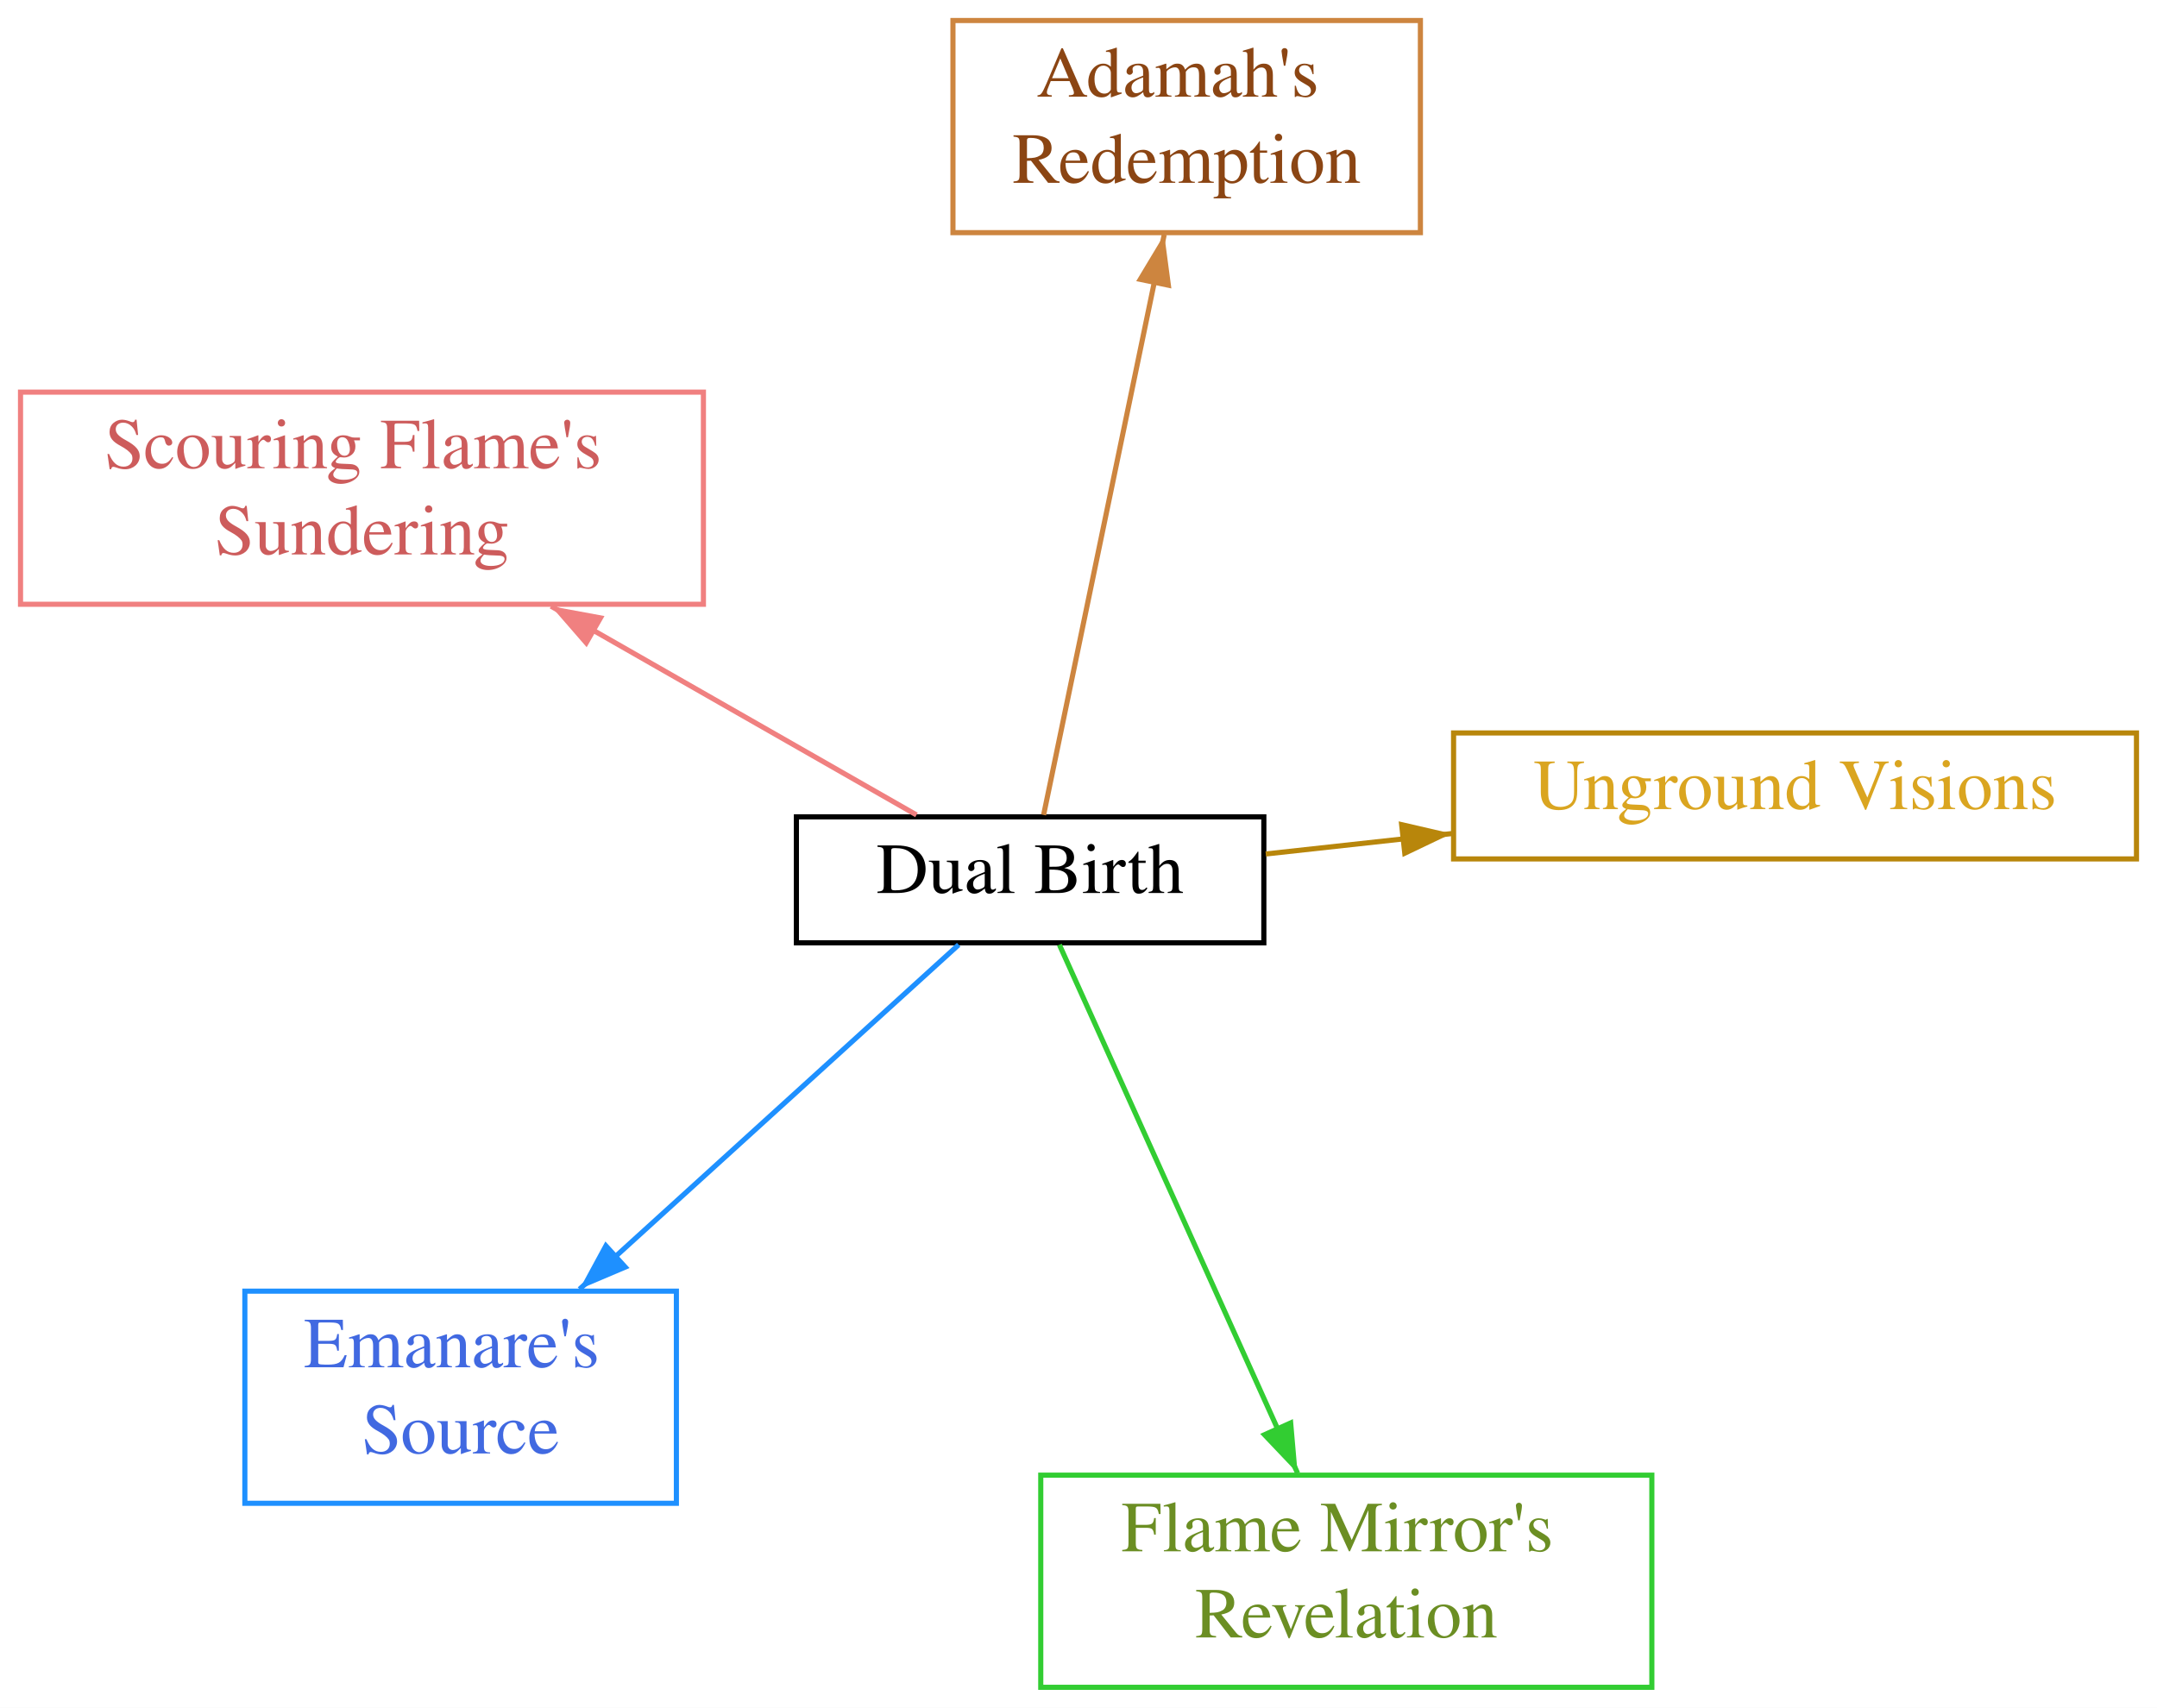
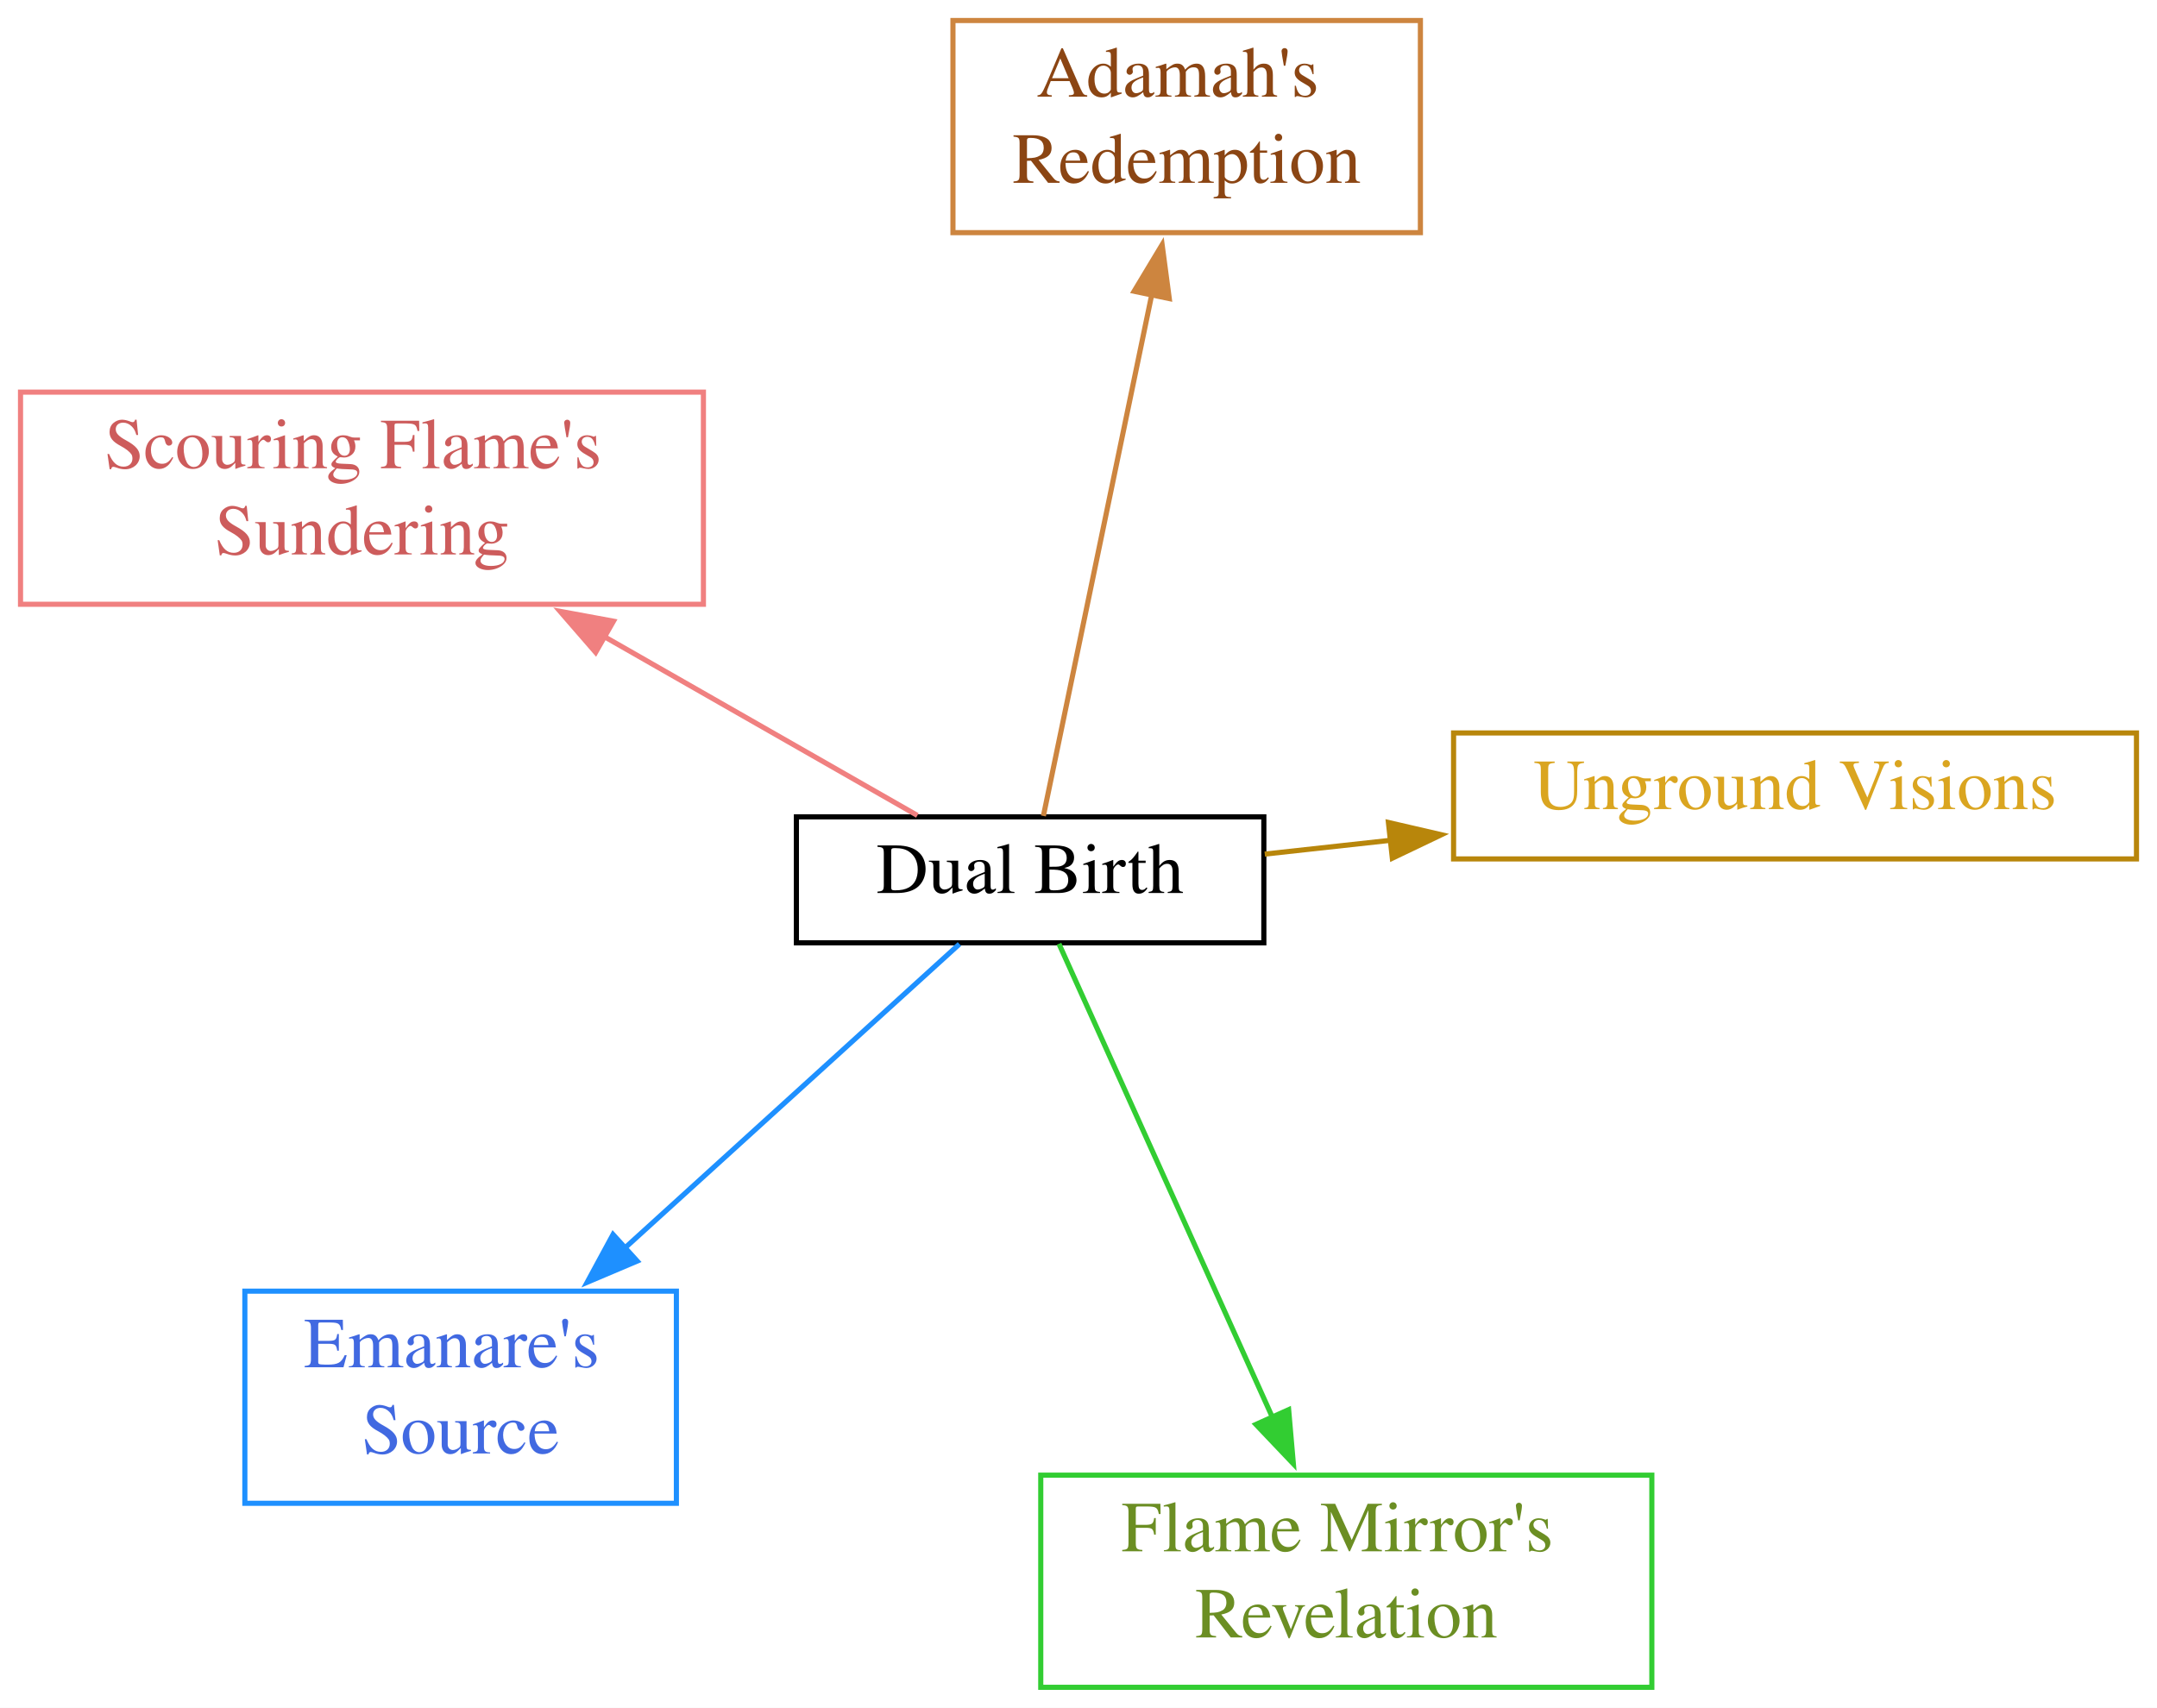
<svg xmlns="http://www.w3.org/2000/svg" width="420.469" height="332.975" viewBox="0 0 420.469 332.975">
  <g id="graph0" class="graph" transform="translate(200.8039,171.5426) scale(1.0)">
    <rect x="-200.804" y="-171.543" width="420.469" height="332.975" fill="white" />
-     <rect x="-45.56" y="-12.28" width="91.12" height="24.56" fill="none" stroke="black" />
-     <text x="0" y="0" text-anchor="middle" dominant-baseline="central" font-family="Times,serif" font-size="14">Dual Birth</text>
-     <rect x="-15.042" y="-167.543" width="91.12" height="41.36" fill="none" stroke="peru" />
-     <text x="30.518" y="-146.863" text-anchor="middle" dominant-baseline="central" fill="saddlebrown" font-family="Times,serif" font-size="14">
-       <tspan x="30.518" dy="-0.6em">Adamah's</tspan>
-       <tspan x="30.518" dy="1.2em">Redemption</tspan>
-     </text>
-     <rect x="82.545" y="-28.638" width="133.12" height="24.56" fill="none" stroke="darkgoldenrod" />
-     <text x="149.105" y="-16.358" text-anchor="middle" dominant-baseline="central" fill="goldenrod" font-family="Times,serif" font-size="14">Unground Visions</text>
-     <rect x="2.074" y="116.073" width="119.12" height="41.36" fill="none" stroke="limegreen" />
-     <text x="61.634" y="136.753" text-anchor="middle" dominant-baseline="central" fill="olivedrab" font-family="Times,serif" font-size="14">
-       <tspan x="61.634" dy="-0.6em">Flame Mirror's</tspan>
-       <tspan x="61.634" dy="1.2em">Revelation</tspan>
-     </text>
-     <rect x="-153.074" y="80.196" width="84.12" height="41.36" fill="none" stroke="dodgerblue" />
-     <text x="-111.014" y="100.876" text-anchor="middle" dominant-baseline="central" fill="royalblue" font-family="Times,serif" font-size="14">
-       <tspan x="-111.014" dy="-0.6em">Emanare's</tspan>
-       <tspan x="-111.014" dy="1.2em">Source</tspan>
-     </text>
-     <rect x="-196.804" y="-95.088" width="133.12" height="41.36" fill="none" stroke="lightcoral" />
-     <text x="-130.244" y="-74.408" text-anchor="middle" dominant-baseline="central" fill="indianred" font-family="Times,serif" font-size="14">
-       <tspan x="-130.244" dy="-0.6em">Scouring Flame's</tspan>
-       <tspan x="-130.244" dy="1.2em">Sundering</tspan>
-     </text>
-     <line x1="2.63" y1="-12.655" x2="26.143" y2="-125.808" marker-end="url(#arrow_type_normal__fill_peru__stroke_none)" stroke="peru" />
-     <line x1="45.935" y1="-5.04" x2="82.17" y2="-9.015" marker-end="url(#arrow_type_normal__fill_darkgoldenrod__stroke_none)" stroke="darkgoldenrod" />
-     <line x1="5.704" y1="12.655" x2="52.144" y2="115.698" marker-end="url(#arrow_type_normal__fill_limegreen__stroke_none)" stroke="limegreen" />
-     <line x1="-13.927" y1="12.655" x2="-87.843" y2="79.821" marker-end="url(#arrow_type_normal__fill_dodgerblue__stroke_none)" stroke="dodgerblue" />
-     <line x1="-22.151" y1="-12.655" x2="-93.389" y2="-53.353" marker-end="url(#arrow_type_normal__fill_lightcoral__stroke_none)" stroke="lightcoral" />
+     <g class="node" id="node_c">
+       <rect x="-45.56" y="-12.28" width="91.12" height="24.56" fill="none" stroke="black" />
+       <text x="0" y="0" text-anchor="middle" dominant-baseline="central" font-family="Times,serif" font-size="14">Dual Birth</text>
+     </g>
+     <g class="node" id="node_0">
+       <rect x="-15.042" y="-167.543" width="91.12" height="41.36" fill="none" stroke="peru" />
+       <text x="30.518" y="-146.863" text-anchor="middle" dominant-baseline="central" fill="saddlebrown" font-family="Times,serif" font-size="14">
+         <tspan x="30.518" dy="-0.6em">Adamah's</tspan>
+         <tspan x="30.518" dy="1.2em">Redemption</tspan>
+       </text>
+     </g>
+     <g class="node" id="node_1">
+       <rect x="82.545" y="-28.638" width="133.12" height="24.56" fill="none" stroke="darkgoldenrod" />
+       <text x="149.105" y="-16.358" text-anchor="middle" dominant-baseline="central" fill="goldenrod" font-family="Times,serif" font-size="14">Unground Visions</text>
+     </g>
+     <g class="node" id="node_2">
+       <rect x="2.074" y="116.073" width="119.12" height="41.36" fill="none" stroke="limegreen" />
+       <text x="61.634" y="136.753" text-anchor="middle" dominant-baseline="central" fill="olivedrab" font-family="Times,serif" font-size="14">
+         <tspan x="61.634" dy="-0.6em">Flame Mirror's</tspan>
+         <tspan x="61.634" dy="1.2em">Revelation</tspan>
+       </text>
+     </g>
+     <g class="node" id="node_3">
+       <rect x="-153.074" y="80.196" width="84.12" height="41.36" fill="none" stroke="dodgerblue" />
+       <text x="-111.014" y="100.876" text-anchor="middle" dominant-baseline="central" fill="royalblue" font-family="Times,serif" font-size="14">
+         <tspan x="-111.014" dy="-0.6em">Emanare's</tspan>
+         <tspan x="-111.014" dy="1.2em">Source</tspan>
+       </text>
+     </g>
+     <g class="node" id="node_4">
+       <rect x="-196.804" y="-95.088" width="133.12" height="41.36" fill="none" stroke="lightcoral" />
+       <text x="-130.244" y="-74.408" text-anchor="middle" dominant-baseline="central" fill="indianred" font-family="Times,serif" font-size="14">
+         <tspan x="-130.244" dy="-0.6em">Scouring Flame's</tspan>
+         <tspan x="-130.244" dy="1.2em">Sundering</tspan>
+       </text>
+     </g>
+     <g class="edge" id="edge1">
+       <line x1="2.589" y1="-12.459" x2="23.698" y2="-114.041" stroke="peru" stroke-width="1" />
+       <polygon points="25.733,-123.832 27.125,-113.329 20.271,-114.753 25.733,-123.832" fill="peru" stroke="peru" stroke-width="1" />
+     </g>
+     <g class="edge" id="edge2">
+       <line x1="45.736" y1="-5.018" x2="70.224" y2="-7.704" stroke="darkgoldenrod" stroke-width="1" />
+       <polygon points="80.164,-8.795 70.606,-4.225 69.842,-11.183 80.164,-8.795" fill="darkgoldenrod" stroke="darkgoldenrod" stroke-width="1" />
+     </g>
+     <g class="edge" id="edge3">
+       <line x1="5.621" y1="12.473" x2="47.206" y2="104.741" stroke="limegreen" stroke-width="1" />
+       <polygon points="51.315,113.858 44.015,106.179 50.397,103.303 51.315,113.858" fill="limegreen" stroke="limegreen" stroke-width="1" />
+     </g>
+     <g class="edge" id="edge4">
+       <line x1="-13.779" y1="12.52" x2="-78.948" y2="71.739" stroke="dodgerblue" stroke-width="1" />
+       <polygon points="-86.349,78.464 -81.302,69.149 -76.594,74.329 -86.349,78.464" fill="dodgerblue" stroke="dodgerblue" stroke-width="1" />
+     </g>
+     <g class="edge" id="edge5">
+       <line x1="-21.978" y1="-12.556" x2="-82.954" y2="-47.391" stroke="lightcoral" stroke-width="1" />
+       <polygon points="-91.637,-52.352 -81.218,-50.43 -84.69,-44.352 -91.637,-52.352" fill="lightcoral" stroke="lightcoral" stroke-width="1" />
+     </g>
  </g>
-   <defs>
-     <marker id="arrow_type_normal__fill_peru__stroke_none" markerWidth="10" markerHeight="7" refX="10" refY="3.5" orient="auto-start-reverse">
-       <polygon points="0 0 10 3.5 0 7" fill="peru" stroke="none" />
-     </marker>
-     <marker id="arrow_type_normal__fill_darkgoldenrod__stroke_none" markerWidth="10" markerHeight="7" refX="10" refY="3.5" orient="auto-start-reverse">
-       <polygon points="0 0 10 3.5 0 7" fill="darkgoldenrod" stroke="none" />
-     </marker>
-     <marker id="arrow_type_normal__fill_limegreen__stroke_none" markerWidth="10" markerHeight="7" refX="10" refY="3.5" orient="auto-start-reverse">
-       <polygon points="0 0 10 3.5 0 7" fill="limegreen" stroke="none" />
-     </marker>
-     <marker id="arrow_type_normal__fill_dodgerblue__stroke_none" markerWidth="10" markerHeight="7" refX="10" refY="3.5" orient="auto-start-reverse">
-       <polygon points="0 0 10 3.5 0 7" fill="dodgerblue" stroke="none" />
-     </marker>
-     <marker id="arrow_type_normal__fill_lightcoral__stroke_none" markerWidth="10" markerHeight="7" refX="10" refY="3.5" orient="auto-start-reverse">
-       <polygon points="0 0 10 3.5 0 7" fill="lightcoral" stroke="none" />
-     </marker>
-   </defs>
</svg>
